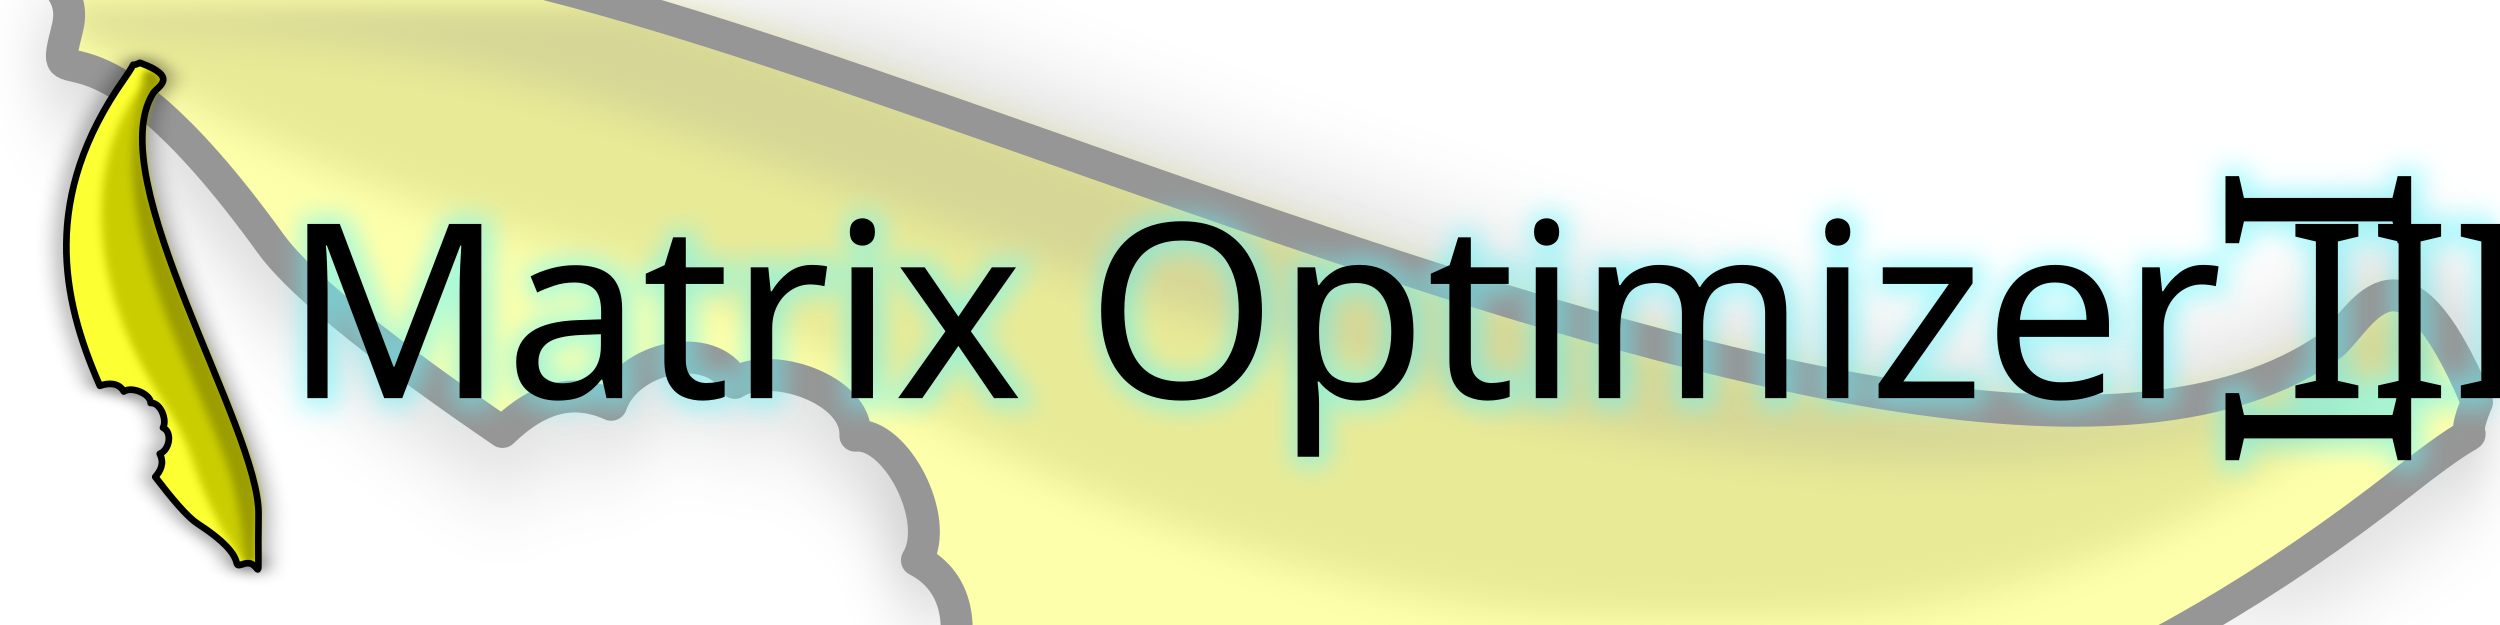
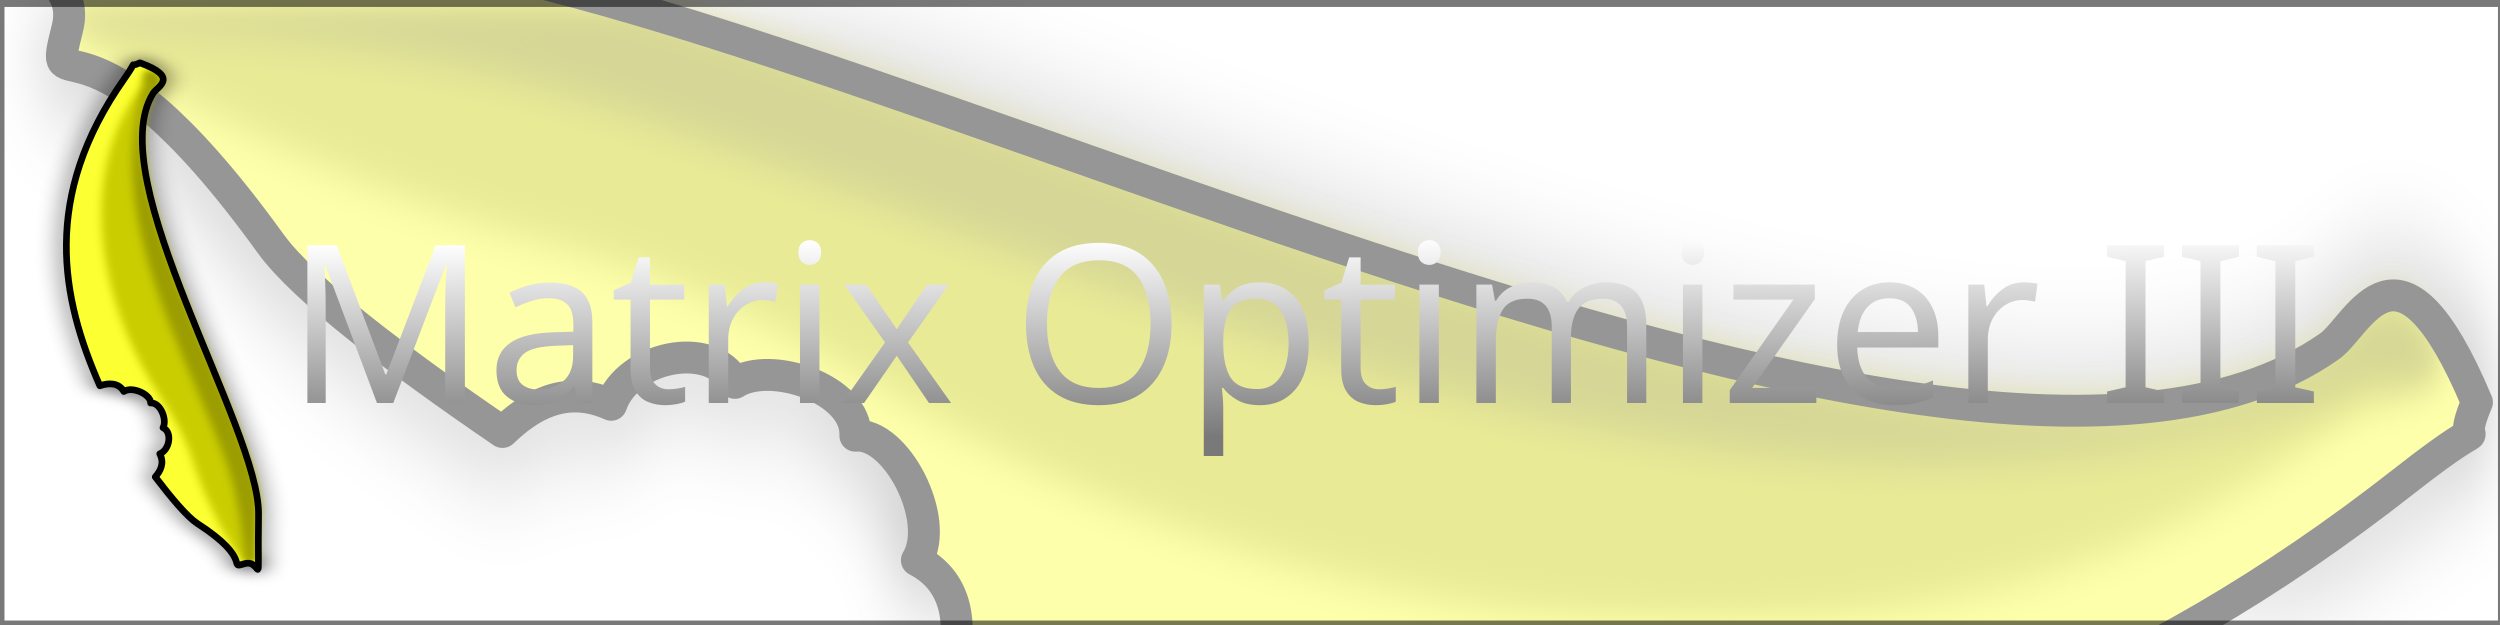
- <svg xmlns="http://www.w3.org/2000/svg" width="1024" height="256" id="svg4320" version="1.1">
+ <svg xmlns="http://www.w3.org/2000/svg" xmlns:ns1="http://www.openswatchbook.org/uri/2009/osb" xmlns:xlink="http://www.w3.org/1999/xlink" width="1024" height="256" id="svg4320" version="1.1">
  <defs id="defs4322">
+     <linearGradient id="linearGradient5164">
+       <stop id="stop5172" offset="0" style="stop-color:#000000;stop-opacity:1;" />
+     </linearGradient>
+     <linearGradient id="linearGradient5174">
+       <stop style="stop-color:#0a0a0a;stop-opacity:1" offset="0" id="stop5166" />
+     </linearGradient>
+     <linearGradient id="linearGradient5158" ns1:paint="solid">
+       <stop style="stop-color:#000000;stop-opacity:1;" offset="0" id="stop5160" />
+     </linearGradient>
+     <linearGradient id="linearGradient5152" ns1:paint="solid">
+       <stop style="stop-color:#797979;stop-opacity:1;" offset="0" id="stop5154" />
+     </linearGradient>
+     <linearGradient id="gray_topbot">
+       <stop style="stop-color:#797979;stop-opacity:1" offset="0" id="stop4181" />
+       <stop style="stop-color:#ffffff;stop-opacity:1" offset="1" id="stop4183" />
+     </linearGradient>
    <filter id="filter4989">
      <feGaussianBlur id="feGaussianBlur4991" stdDeviation="18.734" />
    </filter>
    <filter id="filter4939">
      <feGaussianBlur id="feGaussianBlur4941" stdDeviation="6.796" />
    </filter>
    <filter color-interpolation-filters="sRGB" id="filter4989-1">
      <feGaussianBlur id="feGaussianBlur4991-1" stdDeviation="18.734" />
    </filter>
    <filter color-interpolation-filters="sRGB" id="filter4939-2">
      <feGaussianBlur id="feGaussianBlur4941-2" stdDeviation="6.796" />
    </filter>
-     <filter id="filter5732" x="-0.014" width="1.027" y="-0.107" height="1.213">
-       <feGaussianBlur stdDeviation="4.925" id="feGaussianBlur5734" />
-     </filter>
+     <linearGradient xlink:href="#gray_topbot" id="linearGradient4185" x1="554.573" y1="975.028" x2="554.004" y2="893.599" gradientUnits="userSpaceOnUse" />
  </defs>
  <g id="layer3">
    <g id="g5036" transform="matrix(-0.2972136,-0.954811,0.954811,-0.2972136,186.3517,756.7995)" style="opacity:0.412">
      <g id="g4945">
        <path id="path4947" d="m 649.678,123.221 c -21.637,7.254 -60.999,35.366 -101.802,67.701 6.78,13.534 11.289,30.219 -2.606,45.826 16.669,12.078 13.962,47.127 -6.492,51.055 4.617,16.675 -17.336,47.186 -35.321,40.683 -3.469,16.311 -43.334,23.557 -56.196,8.899 -14.202,14.362 -32.924,9.39 -48.078,-0.813 -115.487,147.098 -202.279,328.729 -101.904,592.423 18.996,49.904 0.668,19.758 21.84,37.746 82.442,-7.98 44.359,-36.75 39.829,-50.835 -60.09,-186.817 363.179,-582.626 402.411,-746.323 39.232,-163.697 28.963,-80.481 -2.531,-99.607 -31.494,-19.127 16.405,11.146 -109.15,53.243 z" style="fill:none;stroke:#000000;stroke-width:13.068;stroke-linejoin:round;stroke-miterlimit:4;stroke-opacity:1;stroke-dasharray:none;stroke-dashoffset:0;filter:url(#filter4989-1)" />
      </g>
      <g transform="translate(0,-28.36218)" id="layer1-7">
        <path id="path4378" d="m 649.159,151.701 c -21.637,7.254 -60.999,35.366 -101.802,67.701 6.78,13.534 11.289,30.219 -2.606,45.826 16.669,12.078 13.962,47.127 -6.492,51.055 4.617,16.675 -17.336,47.186 -35.321,40.683 -3.469,16.311 -43.334,23.557 -56.196,8.899 -14.202,14.362 -32.924,9.39 -48.078,-0.813 -115.487,147.098 -202.279,328.729 -101.904,592.423 18.996,49.904 0.668,19.758 21.84,37.746 82.442,-7.98 44.359,-36.75 39.829,-50.835 C 298.34,757.571 721.609,361.762 760.84,198.065 800.072,34.368 789.804,117.585 758.309,98.458 726.815,79.331 774.715,109.604 649.159,151.701 z" style="fill:#fcff31;fill-opacity:1;stroke:none" />
        <path id="path4378-1" d="M 615.752,260.319 C 557.125,352.702 519.956,360.72 448.412,446.535 334.743,582.876 266.828,767.294 326.802,934.589 c 6.139,19.904 2.832,23.901 9.718,51.889 51.727,-5.123 26.176,-28.668 21.646,-42.753 -60.09,-186.817 378.587,-622.18 400.982,-739.894 30.027,-157.831 29.481,-74.639 5.326,-102.464 -7.923,-9.127 -90.884,67.815 -148.723,158.954 z" style="fill:#cacd00;fill-opacity:1;stroke:none;filter:url(#filter4939-2)" />
        <path style="fill:#9b9d00;fill-opacity:1;stroke:none;filter:url(#filter4939-2)" d="M 674.324,281.748 C 546.674,470.289 325.663,679.234 338.231,944.589 c 6.139,19.904 -8.596,13.901 -1.71,41.889 51.727,-5.123 26.176,-28.668 21.646,-42.753 -60.09,-186.817 378.587,-596.466 400.982,-739.894 24.786,-158.739 29.481,-74.639 5.326,-102.464 -7.923,-9.127 -29.636,90.999 -90.151,180.382 z" id="path4943" />
      </g>
      <g id="layer2">
        <path style="fill:none;stroke:#000000;stroke-width:13.068;stroke-linejoin:round;stroke-miterlimit:4;stroke-opacity:1;stroke-dasharray:none;stroke-dashoffset:0" d="m 649.678,123.221 c -21.637,7.254 -60.999,35.366 -101.802,67.701 6.78,13.534 11.289,30.219 -2.606,45.826 16.669,12.078 13.962,47.127 -6.492,51.055 4.617,16.675 -17.336,47.186 -35.321,40.683 -3.469,16.311 -43.334,23.557 -56.196,8.899 -14.202,14.362 -32.924,9.39 -48.078,-0.813 -115.487,147.098 -202.279,328.729 -101.904,592.423 18.996,49.904 0.668,19.758 21.84,37.746 82.442,-7.98 44.359,-36.75 39.829,-50.835 -60.09,-186.817 363.179,-582.626 402.411,-746.323 39.232,-163.697 28.963,-80.481 -2.531,-99.607 -31.494,-19.127 16.405,11.146 -109.15,53.243 z" id="path4906" />
      </g>
    </g>
  </g>
-   <g id="layer4">
-     <g id="g5008-4" transform="translate(2.101551,-791.9916)" style="stroke:#6bf8ff;stroke-opacity:1;stroke-width:7.7;stroke-miterlimit:4;stroke-dasharray:none;filter:url(#filter5732);opacity:0.54">
-       <text id="text4328-3" y="955.408" x="115.181" style="font-size:99.952px;font-style:normal;font-weight:normal;line-height:125%;letter-spacing:0px;word-spacing:0px;fill:#000000;fill-opacity:1;stroke:#6bf8ff;font-family:Sans;stroke-opacity:1;stroke-width:7.7;stroke-miterlimit:4;stroke-dasharray:none" xml:space="preserve">
-         <tspan style="font-style:normal;font-variant:normal;font-weight:normal;font-stretch:normal;font-family:Ubuntu;-inkscape-font-specification:Ubuntu;stroke:#6bf8ff;stroke-opacity:1;stroke-width:7.7;stroke-miterlimit:4;stroke-dasharray:none" y="955.408" x="115.181" id="tspan4330-8">Matrix Optimizer III</tspan>
-       </text>
-       <text transform="matrix(0,1,-1,0,0,0)" id="text4993-3" y="-910.557" x="860.202" style="font-size:106.512px;font-style:normal;font-weight:normal;line-height:125%;letter-spacing:0px;word-spacing:0px;fill:#000000;fill-opacity:1;stroke:#6bf8ff;font-family:Sans;stroke-opacity:1;stroke-width:7.7;stroke-miterlimit:4;stroke-dasharray:none" xml:space="preserve">
-         <tspan y="-910.557" x="860.202" id="tspan4995-2">I</tspan>
-       </text>
-       <text xml:space="preserve" style="font-size:106.512px;font-style:normal;font-weight:normal;line-height:125%;letter-spacing:0px;word-spacing:0px;fill:#000000;fill-opacity:1;stroke:#6bf8ff;font-family:Sans;stroke-opacity:1;stroke-width:7.7;stroke-miterlimit:4;stroke-dasharray:none" x="949.095" y="-910.557" id="text4997-2" transform="matrix(0,1,-1,0,0,0)">
-         <tspan id="tspan4999-1" x="949.095" y="-910.557">I</tspan>
-       </text>
-     </g>
-   </g>
+   <g id="layer4" />
  <g id="layer1" transform="translate(0,-796.3622)">
-     <g id="g5008" transform="translate(1.010153,4.04061)">
-       <text id="text4328" y="955.408" x="115.181" style="font-size:99.952px;font-style:normal;font-weight:normal;line-height:125%;letter-spacing:0px;word-spacing:0px;fill:#000000;fill-opacity:1;stroke:none;font-family:Sans" xml:space="preserve">
-         <tspan style="font-style:normal;font-variant:normal;font-weight:normal;font-stretch:normal;font-family:Ubuntu;-inkscape-font-specification:Ubuntu" y="955.408" x="115.181" id="tspan4330">Matrix Optimizer III</tspan>
-       </text>
-       <text transform="matrix(0,1,-1,0,0,0)" id="text4993" y="-910.557" x="860.202" style="font-size:106.512px;font-style:normal;font-weight:normal;line-height:125%;letter-spacing:0px;word-spacing:0px;fill:#000000;fill-opacity:1;stroke:none;font-family:Sans" xml:space="preserve">
-         <tspan y="-910.557" x="860.202" id="tspan4995">I</tspan>
-       </text>
-       <text xml:space="preserve" style="font-size:106.512px;font-style:normal;font-weight:normal;line-height:125%;letter-spacing:0px;word-spacing:0px;fill:#000000;fill-opacity:1;stroke:none;font-family:Sans" x="949.095" y="-910.557" id="text4997" transform="matrix(0,1,-1,0,0,0)">
-         <tspan id="tspan4999" x="949.095" y="-910.557">I</tspan>
-       </text>
-     </g>
+     <text xml:space="preserve" style="font-style:normal;font-weight:normal;font-size:90.482px;line-height:125%;font-family:Sans;letter-spacing:0px;word-spacing:0px;fill:url(#linearGradient4185);fill-opacity:1;stroke:none" x="117.121" y="961.419" id="text4328">
+       <tspan id="tspan4330" x="117.121" y="961.419" style="font-style:normal;font-variant:normal;font-weight:normal;font-stretch:normal;font-family:Ubuntu;-inkscape-font-specification:Ubuntu;fill:url(#linearGradient4185);fill-opacity:1">Matrix Optimizer III</tspan>
+     </text>
    <g transform="matrix(0.2033394,0.05184014,0.05184014,-0.2033394,-57.70509,1002.128)" id="g5046">
      <g id="g5048">
        <path style="fill:none;stroke:#000000;stroke-width:13.068;stroke-linejoin:round;stroke-miterlimit:4;stroke-opacity:1;stroke-dasharray:none;stroke-dashoffset:0;filter:url(#filter4989)" d="m 649.678,123.221 c -21.637,7.254 -60.999,35.366 -101.802,67.701 6.78,13.534 11.289,30.219 -2.606,45.826 16.669,12.078 13.962,47.127 -6.492,51.055 4.617,16.675 -17.336,47.186 -35.321,40.683 -3.469,16.311 -43.334,23.557 -56.196,8.899 -14.202,14.362 -32.924,9.39 -48.078,-0.813 -115.487,147.098 -202.279,328.729 -101.904,592.423 18.996,49.904 0.668,19.758 21.84,37.746 82.442,-7.98 44.359,-36.75 39.829,-50.835 -60.09,-186.817 363.179,-582.626 402.411,-746.323 39.232,-163.697 28.963,-80.481 -2.531,-99.607 -31.494,-19.127 16.405,11.146 -109.15,53.243 z" id="path5050" />
      </g>
      <g id="g5052" transform="translate(0,-28.36218)">
        <path style="fill:#fcff31;fill-opacity:1;stroke:none" d="m 649.159,151.701 c -21.637,7.254 -60.999,35.366 -101.802,67.701 6.78,13.534 11.289,30.219 -2.606,45.826 16.669,12.078 13.962,47.127 -6.492,51.055 4.617,16.675 -17.336,47.186 -35.321,40.683 -3.469,16.311 -43.334,23.557 -56.196,8.899 -14.202,14.362 -32.924,9.39 -48.078,-0.813 -115.487,147.098 -202.279,328.729 -101.904,592.423 18.996,49.904 0.668,19.758 21.84,37.746 82.442,-7.98 44.359,-36.75 39.829,-50.835 C 298.34,757.571 721.609,361.762 760.84,198.065 800.072,34.368 789.804,117.585 758.309,98.458 726.815,79.331 774.715,109.604 649.159,151.701 z" id="path5054" />
        <path style="fill:#cacd00;fill-opacity:1;stroke:none;filter:url(#filter4939)" d="M 615.752,260.319 C 557.125,352.702 519.956,360.72 448.412,446.535 334.743,582.876 266.828,767.294 326.802,934.589 c 6.139,19.904 2.832,23.901 9.718,51.889 51.727,-5.123 26.176,-28.668 21.646,-42.753 -60.09,-186.817 378.587,-622.18 400.982,-739.894 30.027,-157.831 29.481,-74.639 5.326,-102.464 -7.923,-9.127 -90.884,67.815 -148.723,158.954 z" id="path5056" />
        <path id="path5058" d="M 674.324,281.748 C 546.674,470.289 325.663,679.234 338.231,944.589 c 6.139,19.904 -8.596,13.901 -1.71,41.889 51.727,-5.123 26.176,-28.668 21.646,-42.753 -60.09,-186.817 378.587,-596.466 400.982,-739.894 24.786,-158.739 29.481,-74.639 5.326,-102.464 -7.923,-9.127 -29.636,90.999 -90.151,180.382 z" style="fill:#9b9d00;fill-opacity:1;stroke:none;filter:url(#filter4939)" />
      </g>
      <g id="g5060">
        <path id="path5062" d="m 649.678,123.221 c -21.637,7.254 -60.999,35.366 -101.802,67.701 6.78,13.534 11.289,30.219 -2.606,45.826 16.669,12.078 13.962,47.127 -6.492,51.055 4.617,16.675 -17.336,47.186 -35.321,40.683 -3.469,16.311 -43.334,23.557 -56.196,8.899 -14.202,14.362 -32.924,9.39 -48.078,-0.813 -115.487,147.098 -202.279,328.729 -101.904,592.423 18.996,49.904 0.668,19.758 21.84,37.746 82.442,-7.98 44.359,-36.75 39.829,-50.835 -60.09,-186.817 363.179,-582.626 402.411,-746.323 39.232,-163.697 28.963,-80.481 -2.531,-99.607 -31.494,-19.127 16.405,11.146 -109.15,53.243 z" style="fill:none;stroke:#000000;stroke-width:13.068;stroke-linejoin:round;stroke-miterlimit:4;stroke-opacity:1;stroke-dasharray:none;stroke-dashoffset:0" />
      </g>
    </g>
+     <rect style="opacity:0.526;fill:none;fill-opacity:1;stroke:#000000;stroke-width:5.1;stroke-miterlimit:4;stroke-dasharray:none;stroke-opacity:1" id="rect5150" width="1026.429" height="256.429" x="-0.714" y="796.648" />
  </g>
</svg>
